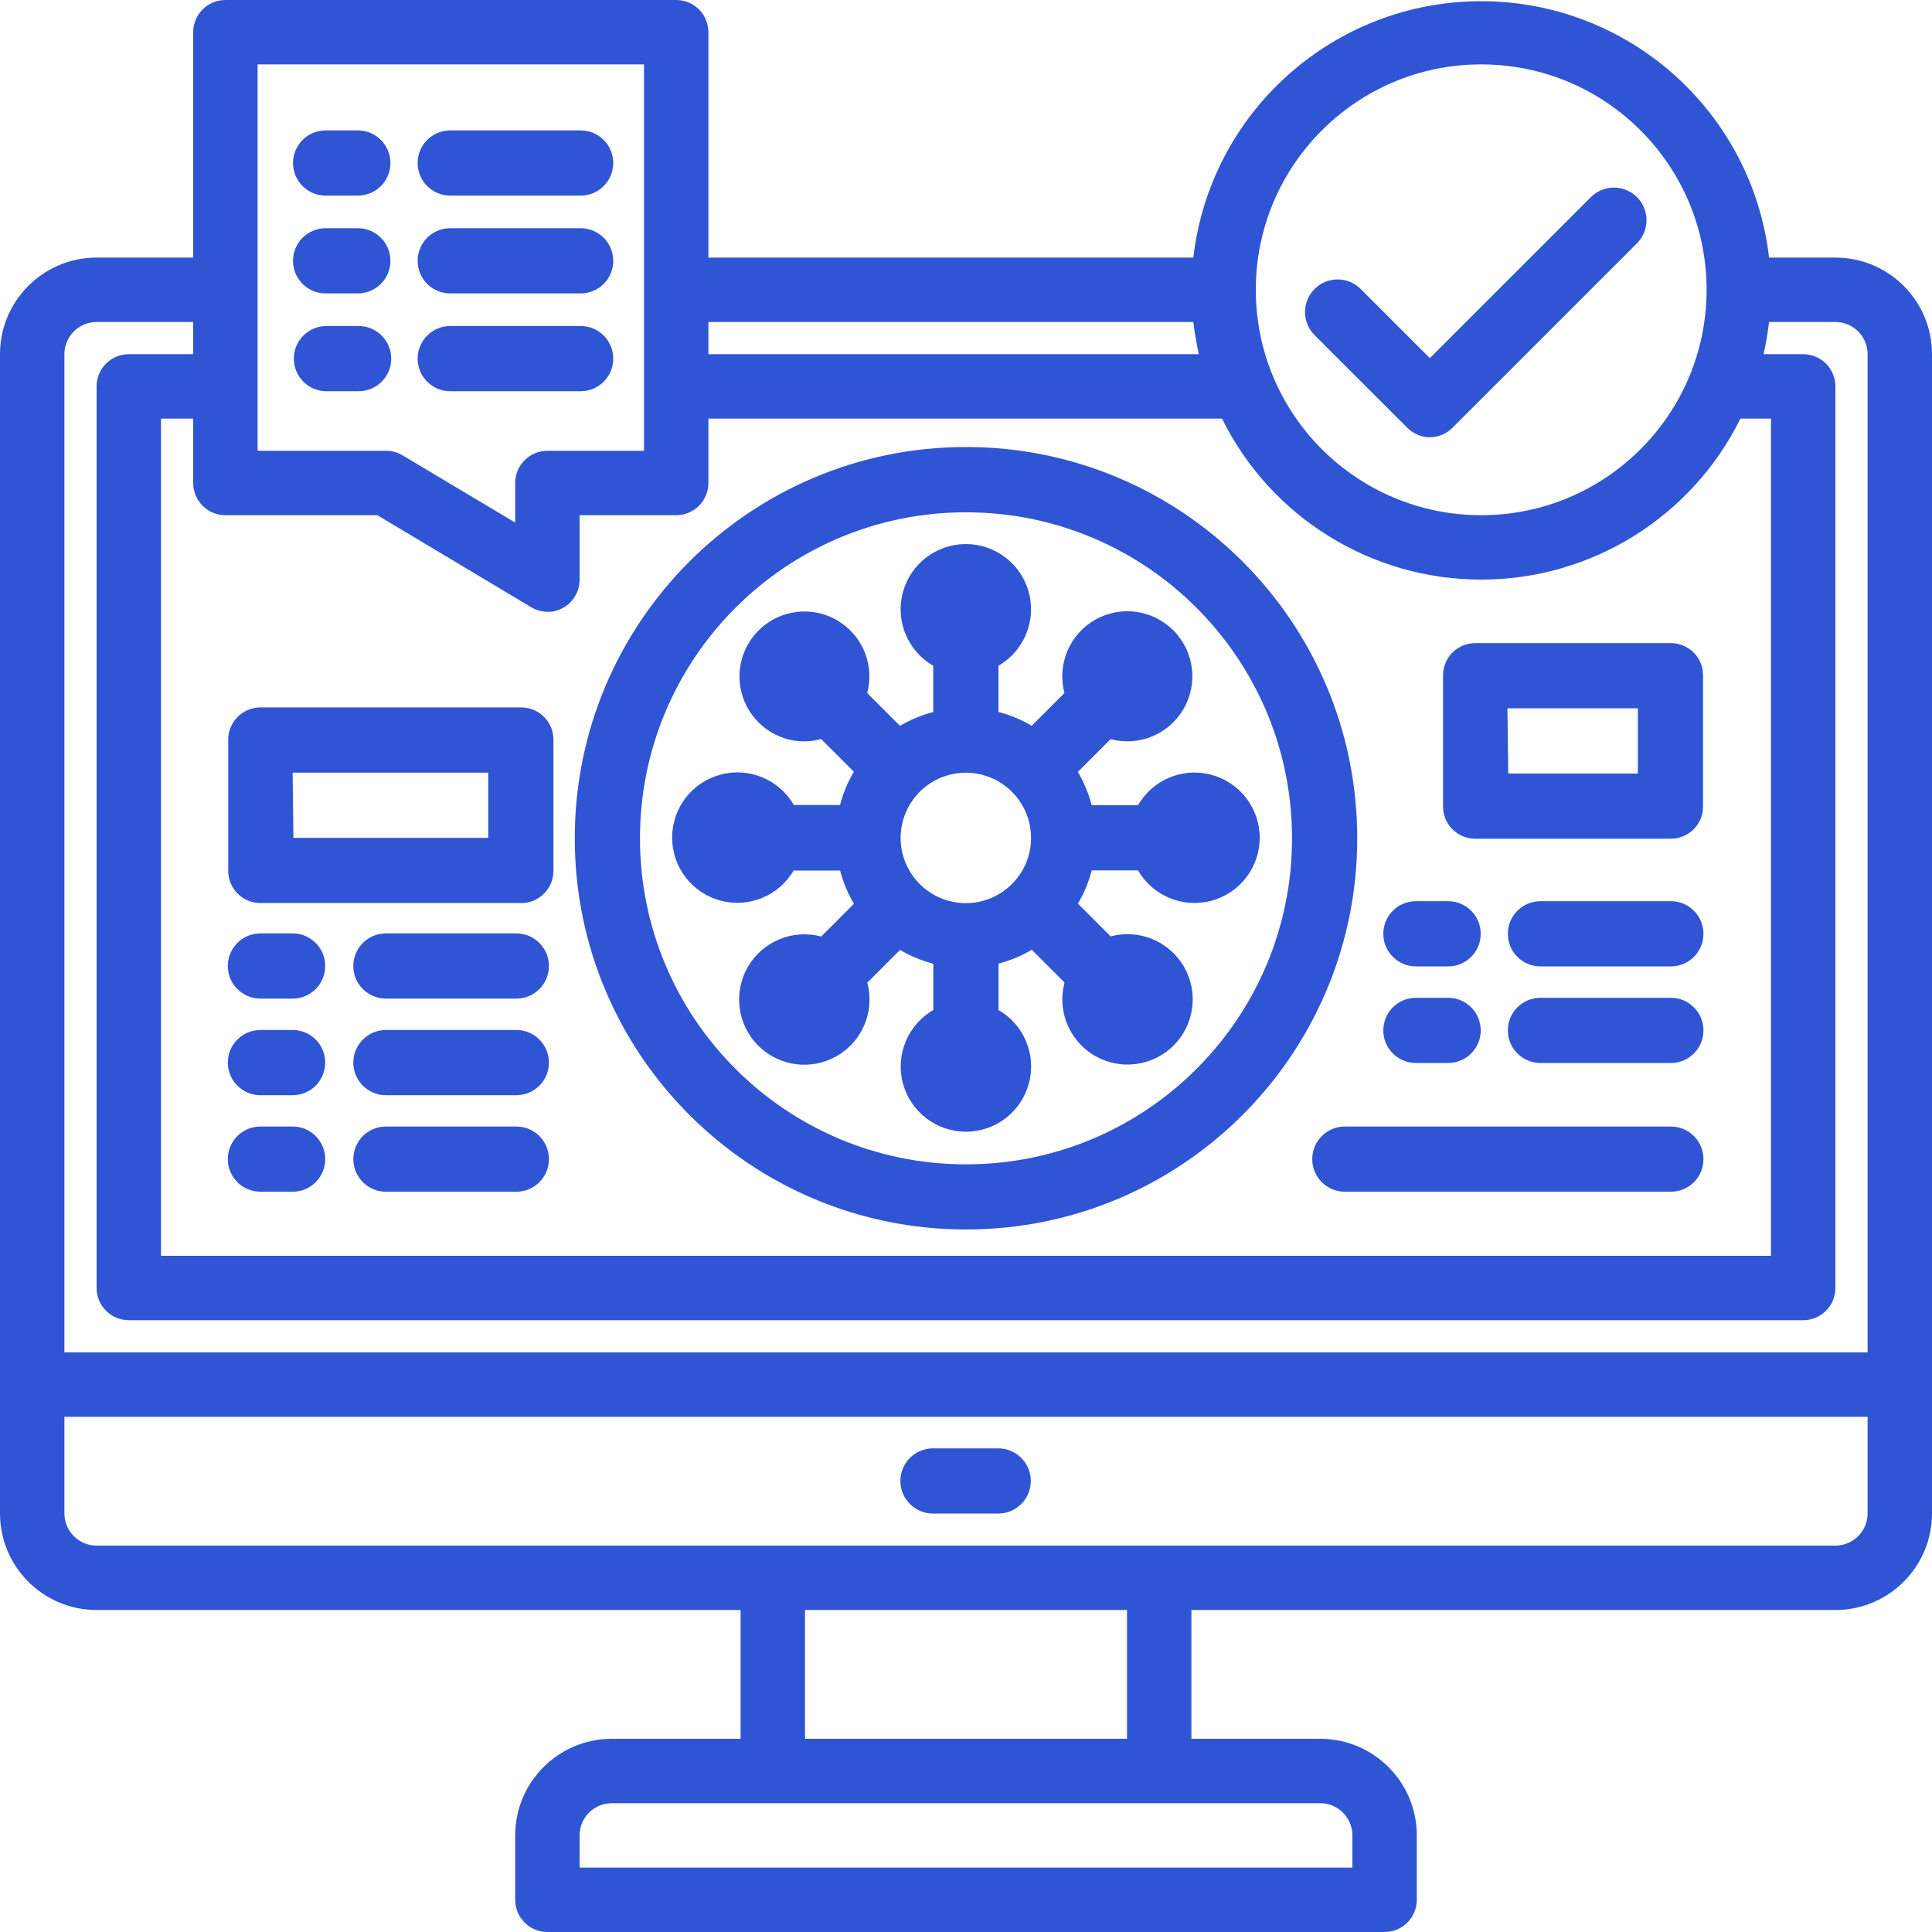
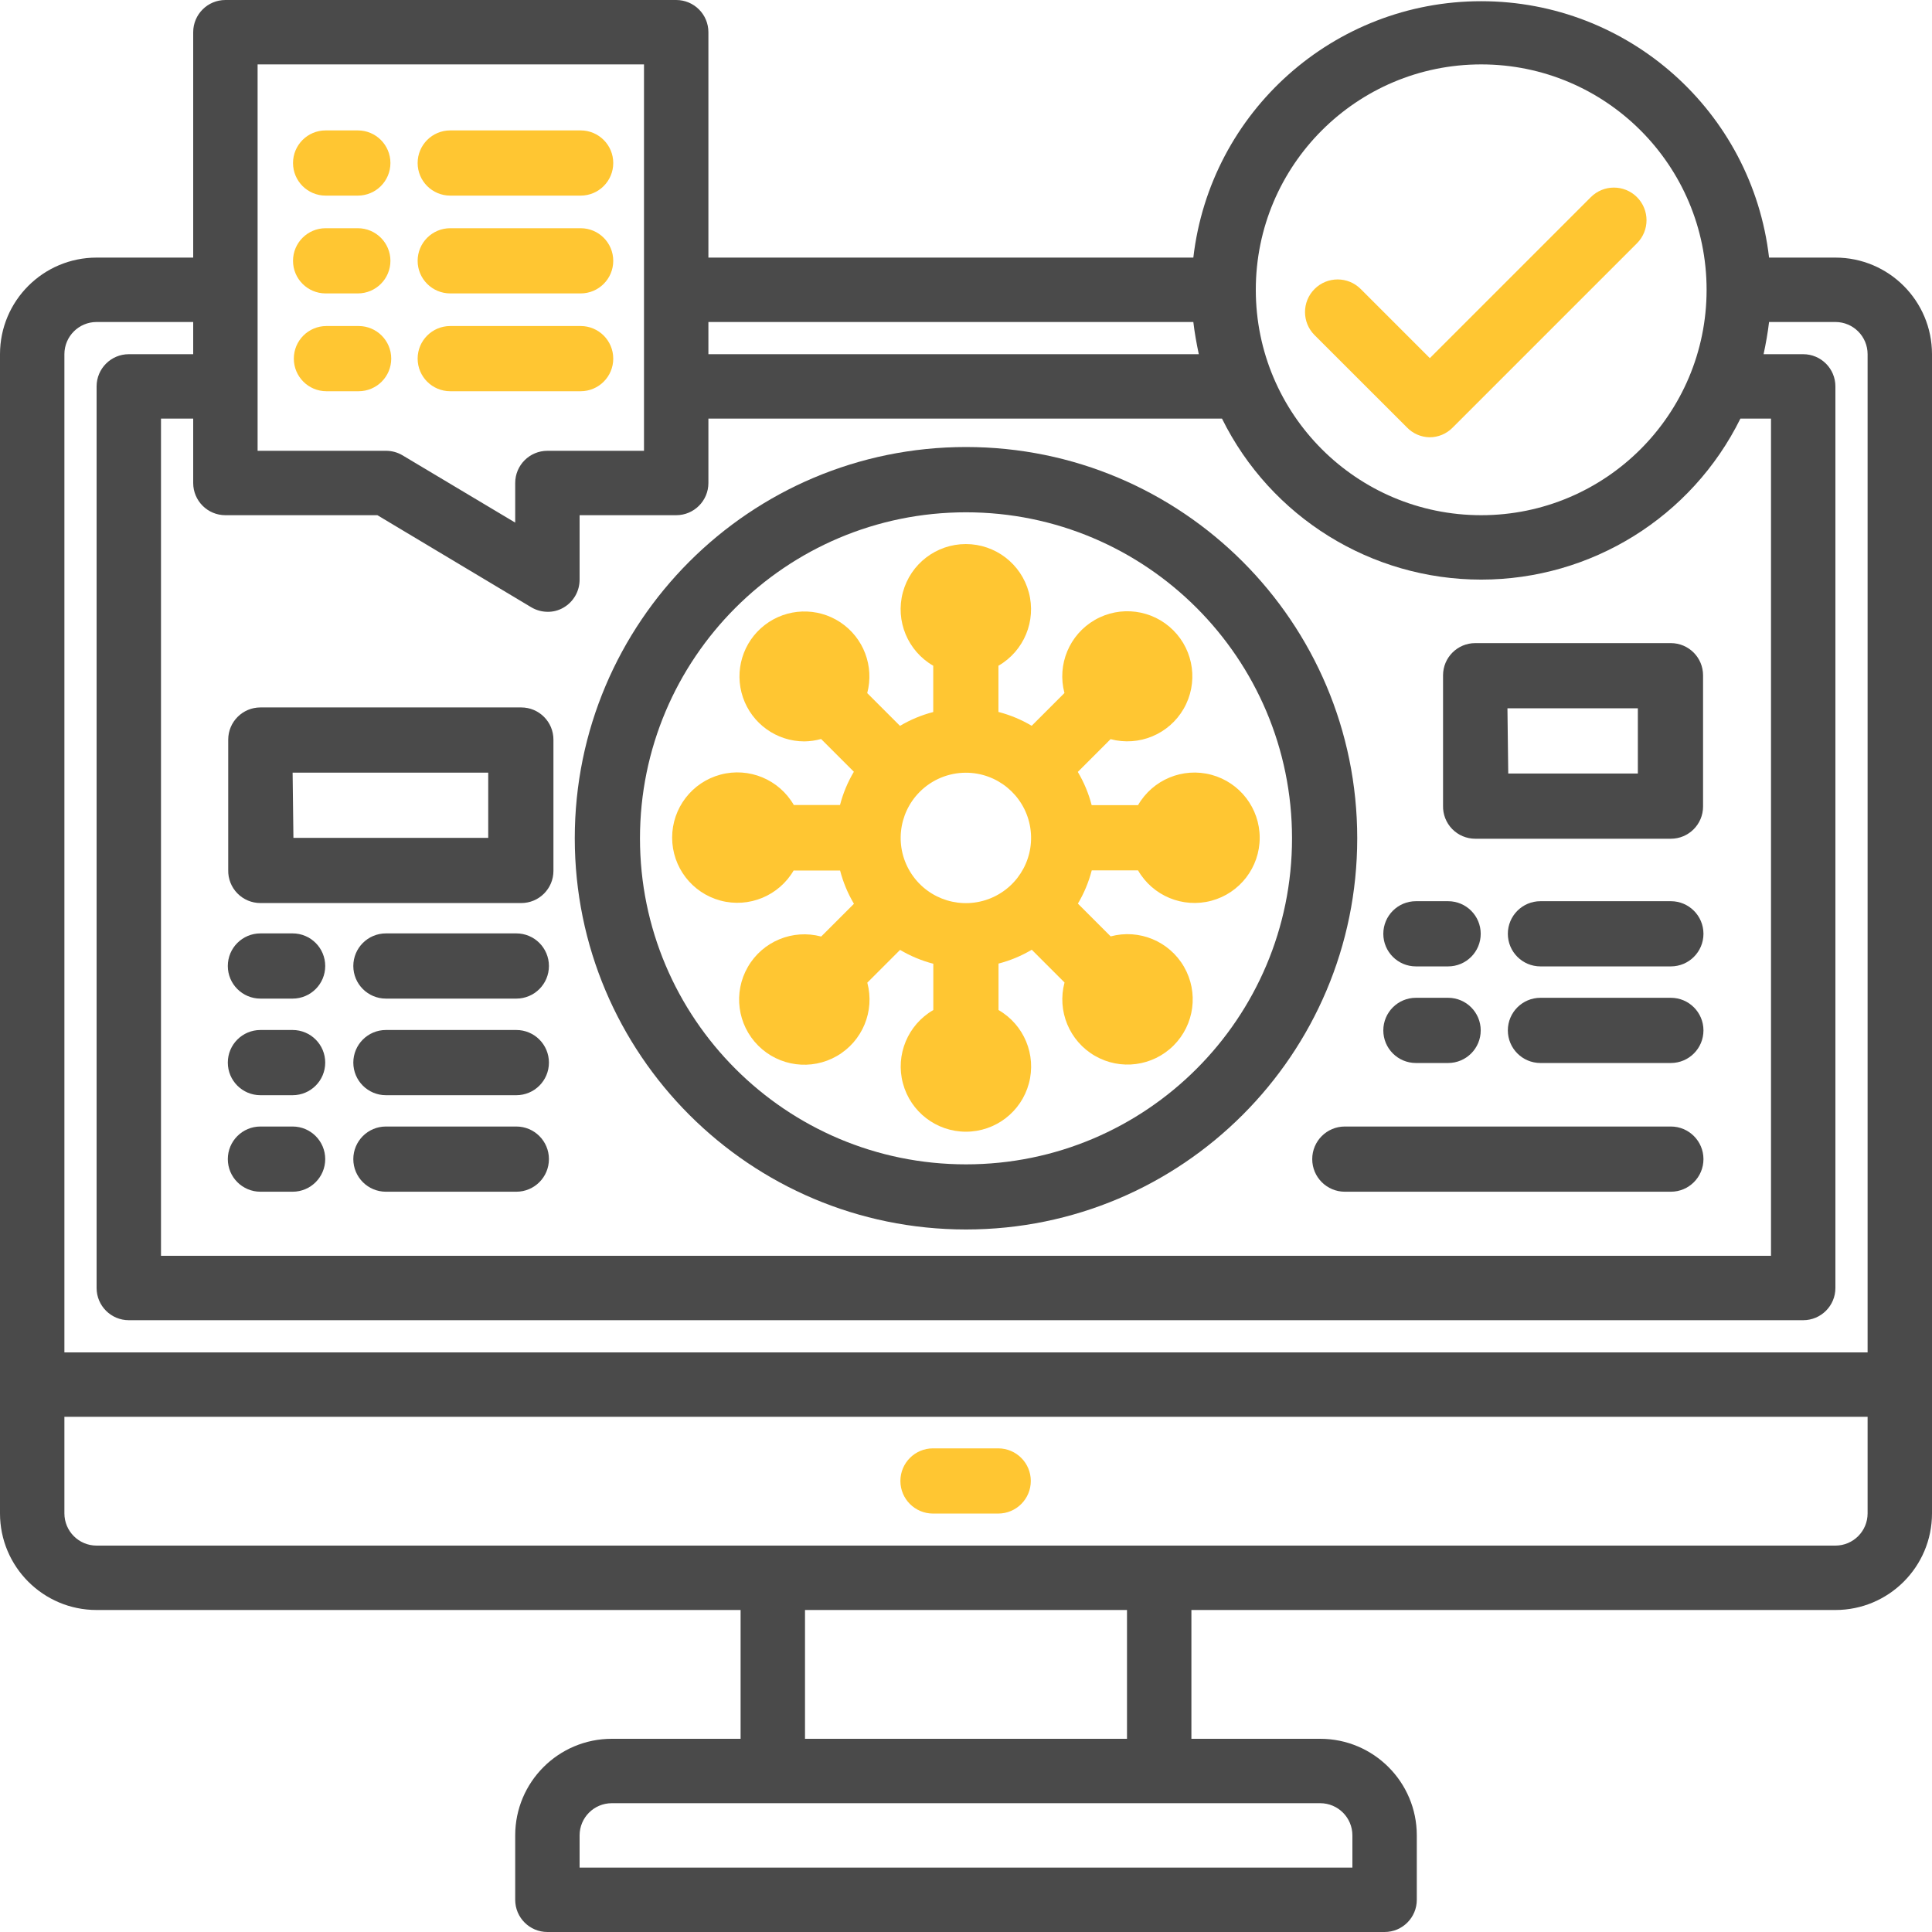
<svg xmlns="http://www.w3.org/2000/svg" width="24" height="24" viewBox="0 0 24 24">
  <g id="data-optimization" transform="translate(-2 -2)">
-     <path id="Path_134" data-name="Path 134" d="M24.8,5.2h-.824a3.6,3.6,0,0,0-7.152,0H10.8V2.4a.4.4,0,0,0-.4-.4H4.8a.4.4,0,0,0-.4.4V5.2H3.2A1.2,1.2,0,0,0,2,6.4V20.8A1.2,1.2,0,0,0,3.2,22h8v1.6H9.6a1.2,1.2,0,0,0-1.2,1.2v.8a.4.4,0,0,0,.4.4H19.2a.4.4,0,0,0,.4-.4v-.8a1.2,1.2,0,0,0-1.2-1.2H16.8V22h8A1.2,1.2,0,0,0,26,20.8V6.4A1.2,1.2,0,0,0,24.8,5.2ZM20.4,2.8a2.8,2.8,0,1,1-2.8,2.8,2.8,2.8,0,0,1,2.8-2.8ZM10.8,6h6.024c.016.136.04.268.068.4H10.8ZM5.2,2.8H10V7.6H8.8a.4.4,0,0,0-.4.4v.492L7,7.656A.4.4,0,0,0,6.8,7.6H5.2ZM4.8,8.4H6.688L8.6,9.544a.4.4,0,0,0,.2.056A.379.379,0,0,0,9,9.548.4.4,0,0,0,9.2,9.2V8.4h1.2a.4.4,0,0,0,.4-.4V7.2h6.38a3.592,3.592,0,0,0,6.44,0H24V17.6H4V7.2h.4V8A.4.4,0,0,0,4.8,8.4Zm13.6,16a.4.4,0,0,1,.4.4v.4H9.2v-.4a.4.4,0,0,1,.4-.4ZM12,23.6V22h4v1.6Zm13.2-2.8a.4.4,0,0,1-.4.4H3.2a.4.4,0,0,1-.4-.4V19.6H25.2Zm0-2H2.8V6.4A.4.4,0,0,1,3.2,6H4.4v.4H3.6a.4.4,0,0,0-.4.4V18a.4.4,0,0,0,.4.4H24.4a.4.4,0,0,0,.4-.4V6.8a.4.4,0,0,0-.4-.4h-.492c.028-.132.052-.264.068-.4H24.8a.4.4,0,0,1,.4.4Z" fill="#2f55d4" />
-     <path id="Path_135" data-name="Path 135" d="M30.4,47.81h.81a.4.4,0,1,0,0-.81H30.4a.4.4,0,0,0,0,.81Z" transform="translate(-16.81 -27.008)" fill="#2f55d4" />
-     <path id="Path_136" data-name="Path 136" d="M24.5,23.044h.575a1.585,1.585,0,0,0,.172.413l-.407.407a.81.81,0,1,0,.573.573l.407-.407a1.586,1.586,0,0,0,.413.172v.575a.81.81,0,1,0,.81,0V24.2a1.586,1.586,0,0,0,.413-.172l.407.407a.81.81,0,1,0,.573-.573l-.407-.407a1.585,1.585,0,0,0,.172-.413h.575a.81.81,0,1,0,0-.81H28.2a1.586,1.586,0,0,0-.172-.413l.407-.407a.808.808,0,1,0-.573-.573l-.407.407a1.585,1.585,0,0,0-.413-.172V20.5a.81.81,0,1,0-.81,0v.575a1.585,1.585,0,0,0-.413.172l-.407-.407a.807.807,0,1,0-.78.6.816.816,0,0,0,.207-.03l.407.407a1.586,1.586,0,0,0-.172.413H24.5a.81.81,0,1,0,0,.81Zm2.137-1.215a.81.81,0,1,1-.81.81A.81.81,0,0,1,26.639,21.829Z" transform="translate(-12.639 -10.23)" fill="#2f55d4" />
-     <path id="Path_137" data-name="Path 137" d="M24.86,25.719A4.86,4.86,0,1,0,20,20.86,4.86,4.86,0,0,0,24.86,25.719Zm0-8.909a4.05,4.05,0,1,1-4.05,4.05,4.05,4.05,0,0,1,4.05-4.05Z" transform="translate(-10.86 -8.446)" fill="#2f55d4" />
-     <path id="Path_138" data-name="Path 138" d="M11.4,6.81h.4a.4.4,0,0,0,0-.81h-.4a.4.4,0,1,0,0,.81Z" transform="translate(-5.355 -2.38)" fill="#2f55d4" />
-     <path id="Path_139" data-name="Path 139" d="M15.4,6.81h1.62a.4.4,0,1,0,0-.81H15.4a.4.4,0,1,0,0,.81Z" transform="translate(-7.807 -2.38)" fill="#2f55d4" />
-     <path id="Path_140" data-name="Path 140" d="M11.4,9.81h.4a.4.4,0,0,0,0-.81h-.4a.4.4,0,1,0,0,.81Z" transform="translate(-5.355 -4.165)" fill="#2f55d4" />
-     <path id="Path_141" data-name="Path 141" d="M15.4,9.81h1.62a.4.4,0,1,0,0-.81H15.4a.4.4,0,1,0,0,.81Z" transform="translate(-7.807 -4.165)" fill="#2f55d4" />
-     <path id="Path_142" data-name="Path 142" d="M11.81,12h-.4a.4.4,0,1,0,0,.81h.4a.4.4,0,0,0,0-.81Z" transform="translate(-5.355 -5.95)" fill="#2f55d4" />
-     <path id="Path_143" data-name="Path 143" d="M15.4,12.81h1.62a.4.4,0,1,0,0-.81H15.4a.4.4,0,1,0,0,.81Z" transform="translate(-7.807 -5.95)" fill="#2f55d4" />
-     <path id="Path_144" data-name="Path 144" d="M9.4,31.81h.4a.4.4,0,1,0,0-.81H9.4a.4.4,0,1,0,0,.81Z" transform="translate(-4.165 -17.405)" fill="#2f55d4" />
-     <path id="Path_145" data-name="Path 145" d="M15.025,31H13.4a.4.4,0,1,0,0,.81h1.62a.4.4,0,1,0,0-.81Z" transform="translate(-6.606 -17.405)" fill="#2f55d4" />
-     <path id="Path_146" data-name="Path 146" d="M9.4,34.81h.4a.4.4,0,0,0,0-.81H9.4a.4.4,0,0,0,0,.81Z" transform="translate(-4.165 -19.205)" fill="#2f55d4" />
-     <path id="Path_147" data-name="Path 147" d="M15.025,34H13.4a.4.4,0,1,0,0,.81h1.62a.4.4,0,0,0,0-.81Z" transform="translate(-6.606 -19.205)" fill="#2f55d4" />
-     <path id="Path_148" data-name="Path 148" d="M45.4,30.81h.4a.4.4,0,1,0,0-.81h-.4a.4.4,0,0,0,0,.81Z" transform="translate(-25.811 -16.805)" fill="#2f55d4" />
-     <path id="Path_149" data-name="Path 149" d="M51.025,30H49.4a.4.4,0,0,0,0,.81h1.62a.4.4,0,0,0,0-.81Z" transform="translate(-28.264 -16.805)" fill="#2f55d4" />
-     <path id="Path_150" data-name="Path 150" d="M45.4,33.81h.4a.4.4,0,1,0,0-.81h-.4a.4.4,0,0,0,0,.81Z" transform="translate(-25.811 -18.605)" fill="#2f55d4" />
-     <path id="Path_151" data-name="Path 151" d="M51.025,33H49.4a.4.4,0,0,0,0,.81h1.62a.4.4,0,0,0,0-.81Z" transform="translate(-28.264 -18.605)" fill="#2f55d4" />
-     <path id="Path_152" data-name="Path 152" d="M9.4,37.81h.4a.4.4,0,0,0,0-.81H9.4a.4.4,0,0,0,0,.81Z" transform="translate(-4.165 -21.006)" fill="#2f55d4" />
-     <path id="Path_153" data-name="Path 153" d="M15.025,37H13.4a.4.4,0,1,0,0,.81h1.62a.4.4,0,0,0,0-.81Z" transform="translate(-6.606 -21.006)" fill="#2f55d4" />
-     <path id="Path_154" data-name="Path 154" d="M44.308,10.858a.4.4,0,0,0,.286-.119l2.291-2.291a.4.4,0,1,0-.573-.573l-2,2-.859-.859a.4.4,0,1,0-.573.573l1.146,1.145A.4.4,0,0,0,44.308,10.858Z" transform="translate(-24.55 -3.426)" fill="#2f55d4" />
-     <path id="Path_155" data-name="Path 155" d="M47.455,37H43.4a.4.4,0,0,0,0,.81h4.05a.4.4,0,0,0,0-.81Z" transform="translate(-24.694 -21.006)" fill="#2f55d4" />
-     <path id="Path_156" data-name="Path 156" d="M9.4,26.43h3.24a.4.4,0,0,0,.4-.4V24.4a.4.4,0,0,0-.4-.4H9.4a.4.4,0,0,0-.4.4v1.62A.4.4,0,0,0,9.4,26.43Zm.4-1.62h2.43v.81H9.81Z" transform="translate(-4.165 -13.212)" fill="#2f55d4" />
-     <path id="Path_157" data-name="Path 157" d="M47.4,24.43h2.43a.4.4,0,0,0,.4-.4V22.4a.4.4,0,0,0-.4-.4H47.4a.4.4,0,0,0-.4.4v1.62A.4.4,0,0,0,47.4,24.43Zm.4-1.62h1.62v.81H47.81Z" transform="translate(-27.074 -12.011)" fill="#2f55d4" />
+     <path id="Path_134" data-name="Path 134" d="M24.8,5.2h-.824a3.6,3.6,0,0,0-7.152,0H10.8V2.4a.4.4,0,0,0-.4-.4H4.8a.4.4,0,0,0-.4.4V5.2H3.2A1.2,1.2,0,0,0,2,6.4V20.8A1.2,1.2,0,0,0,3.2,22h8v1.6H9.6a1.2,1.2,0,0,0-1.2,1.2v.8a.4.4,0,0,0,.4.4H19.2a.4.4,0,0,0,.4-.4v-.8a1.2,1.2,0,0,0-1.2-1.2H16.8V22h8A1.2,1.2,0,0,0,26,20.8V6.4a1.2,1.2,0,0,0-1.2-1.2ZM20.4,2.8a2.8,2.8,0,1,1-2.8,2.8A2.8,2.8,0,0,1,20.4,2.8ZM10.8,6h6.024c.016.136.04.268.068.4H10.8ZM5.2,2.8H10V7.6H8.8a.4.4,0,0,0-.4.4v.492L7,7.656A.4.4,0,0,0,6.8,7.6H5.2ZM4.8,8.4H6.688L8.6,9.544a.4.4,0,0,0,.2.056A.379.379,0,0,0,9,9.548.4.4,0,0,0,9.2,9.2V8.4h1.2a.4.4,0,0,0,.4-.4V7.2h6.38a3.592,3.592,0,0,0,6.44,0H24V17.6H4V7.2h.4V8A.4.4,0,0,0,4.8,8.4Zm13.6,16a.4.4,0,0,1,.4.4v.4H9.2v-.4a.4.4,0,0,1,.4-.4ZM12,23.6V22h4v1.6Zm13.2-2.8a.4.4,0,0,1-.4.4H3.2a.4.4,0,0,1-.4-.4V19.6H25.2Zm0-2H2.8V6.4A.4.4,0,0,1,3.2,6H4.4v.4H3.6a.4.4,0,0,0-.4.4V18a.4.4,0,0,0,.4.4H24.4a.4.4,0,0,0,.4-.4V6.8a.4.4,0,0,0-.4-.4h-.492c.028-.132.052-.264.068-.4H24.8a.4.4,0,0,1,.4.4Z" fill="#4a4a4a" />
+     <path id="Path_135" data-name="Path 135" d="M30.4,47.81h.81a.405.405,0,1,0,0-.81H30.4a.405.405,0,0,0,0,.81Z" transform="translate(-16.81 -27.008)" fill="#ffc632" />
+     <path id="Path_136" data-name="Path 136" d="M24.5,23.044h.575a1.585,1.585,0,0,0,.172.413l-.407.407a.81.81,0,1,0,.573.573l.407-.407a1.586,1.586,0,0,0,.413.172v.575a.81.81,0,1,0,.81,0V24.2a1.586,1.586,0,0,0,.413-.172l.407.407a.81.81,0,1,0,.573-.573l-.407-.407a1.585,1.585,0,0,0,.172-.413h.575a.81.81,0,1,0,0-.81H28.2a1.586,1.586,0,0,0-.172-.413l.407-.407a.808.808,0,1,0-.573-.573l-.407.407a1.585,1.585,0,0,0-.413-.172V20.5a.81.81,0,1,0-.81,0v.575a1.585,1.585,0,0,0-.413.172l-.407-.407a.807.807,0,1,0-.78.6.816.816,0,0,0,.207-.03l.407.407a1.586,1.586,0,0,0-.172.413H24.5a.81.81,0,1,0,0,.81Zm2.137-1.215a.81.81,0,1,1-.572.237.81.81,0,0,1,.572-.237Z" transform="translate(-12.639 -10.23)" fill="#ffc632" />
+     <path id="Path_137" data-name="Path 137" d="M24.86,25.719A4.86,4.86,0,1,0,20,20.859a4.86,4.86,0,0,0,4.86,4.86Zm0-8.909a4.05,4.05,0,1,1-4.05,4.05,4.05,4.05,0,0,1,4.05-4.05Z" transform="translate(-10.86 -8.446)" fill="#4a4a4a" />
+     <path id="Path_138" data-name="Path 138" d="M11.4,6.81h.4a.4.4,0,0,0,0-.81h-.4a.4.4,0,1,0,0,.81Z" transform="translate(-5.355 -2.38)" fill="#ffc632" />
+     <path id="Path_139" data-name="Path 139" d="M15.4,6.81h1.62a.4.4,0,1,0,0-.81H15.4a.4.4,0,1,0,0,.81Z" transform="translate(-7.807 -2.38)" fill="#ffc632" />
+     <path id="Path_140" data-name="Path 140" d="M11.4,9.81h.4a.405.405,0,1,0,0-.81h-.4a.405.405,0,0,0,0,.81Z" transform="translate(-5.355 -4.165)" fill="#ffc632" />
+     <path id="Path_141" data-name="Path 141" d="M15.4,9.81h1.62a.405.405,0,1,0,0-.81H15.4a.405.405,0,0,0,0,.81Z" transform="translate(-7.807 -4.165)" fill="#ffc632" />
+     <path id="Path_142" data-name="Path 142" d="M11.81,12h-.4a.405.405,0,0,0,0,.81h.4a.405.405,0,0,0,0-.81Z" transform="translate(-5.355 -5.95)" fill="#ffc632" />
+     <path id="Path_143" data-name="Path 143" d="M15.4,12.81h1.62a.405.405,0,1,0,0-.81H15.4a.405.405,0,0,0,0,.81Z" transform="translate(-7.807 -5.95)" fill="#ffc632" />
+     <path id="Path_144" data-name="Path 144" d="M9.4,31.81h.4a.4.4,0,1,0,0-.81H9.4a.4.4,0,1,0,0,.81Z" transform="translate(-4.165 -17.405)" fill="#4a4a4a" />
+     <path id="Path_145" data-name="Path 145" d="M15.025,31H13.4a.4.4,0,1,0,0,.81h1.62a.4.4,0,1,0,0-.81Z" transform="translate(-6.606 -17.405)" fill="#4a4a4a" />
+     <path id="Path_146" data-name="Path 146" d="M9.4,34.81h.4a.405.405,0,1,0,0-.81H9.4a.405.405,0,0,0,0,.81Z" transform="translate(-4.165 -19.205)" fill="#4a4a4a" />
+     <path id="Path_147" data-name="Path 147" d="M15.025,34H13.4a.405.405,0,0,0,0,.81h1.62a.405.405,0,1,0,0-.81Z" transform="translate(-6.606 -19.205)" fill="#4a4a4a" />
+     <path id="Path_148" data-name="Path 148" d="M45.4,30.81h.4a.4.4,0,0,0,0-.81h-.4a.4.4,0,1,0,0,.81Z" transform="translate(-25.811 -16.805)" fill="#4a4a4a" />
+     <path id="Path_149" data-name="Path 149" d="M51.025,30H49.4a.4.4,0,1,0,0,.81h1.62a.4.4,0,0,0,0-.81Z" transform="translate(-28.264 -16.805)" fill="#4a4a4a" />
+     <path id="Path_150" data-name="Path 150" d="M45.4,33.81h.4a.405.405,0,1,0,0-.81h-.4a.405.405,0,0,0,0,.81Z" transform="translate(-25.811 -18.605)" fill="#4a4a4a" />
+     <path id="Path_151" data-name="Path 151" d="M51.025,33H49.4a.405.405,0,0,0,0,.81h1.62a.405.405,0,1,0,0-.81Z" transform="translate(-28.264 -18.605)" fill="#4a4a4a" />
+     <path id="Path_152" data-name="Path 152" d="M9.4,37.81h.4a.405.405,0,1,0,0-.81H9.4a.405.405,0,0,0,0,.81Z" transform="translate(-4.165 -21.006)" fill="#4a4a4a" />
+     <path id="Path_153" data-name="Path 153" d="M15.025,37H13.4a.405.405,0,0,0,0,.81h1.62a.405.405,0,1,0,0-.81Z" transform="translate(-6.606 -21.006)" fill="#4a4a4a" />
+     <path id="Path_154" data-name="Path 154" d="M44.308,10.858a.4.4,0,0,0,.286-.119l2.291-2.291a.405.405,0,1,0-.573-.573l-2,2-.859-.859a.405.405,0,0,0-.573.573l1.146,1.145A.4.4,0,0,0,44.308,10.858Z" transform="translate(-24.55 -3.426)" fill="#ffc632" />
+     <path id="Path_155" data-name="Path 155" d="M47.455,37H43.4a.405.405,0,0,0,0,.81h4.05a.405.405,0,1,0,0-.81Z" transform="translate(-24.694 -21.006)" fill="#4a4a4a" />
+     <path id="Path_156" data-name="Path 156" d="M9.4,26.43h3.24a.4.4,0,0,0,.4-.4V24.4a.4.4,0,0,0-.4-.4H9.4a.4.4,0,0,0-.4.4v1.62a.4.4,0,0,0,.4.41Zm.4-1.62h2.43v.81H9.81Z" transform="translate(-4.165 -13.212)" fill="#4a4a4a" />
+     <path id="Path_157" data-name="Path 157" d="M47.4,24.43h2.43a.4.4,0,0,0,.4-.4V22.4a.4.4,0,0,0-.4-.4H47.4a.4.4,0,0,0-.4.4v1.62a.4.4,0,0,0,.4.41Zm.4-1.62h1.62v.81H47.81Z" transform="translate(-27.074 -12.011)" fill="#4a4a4a" />
  </g>
</svg>
